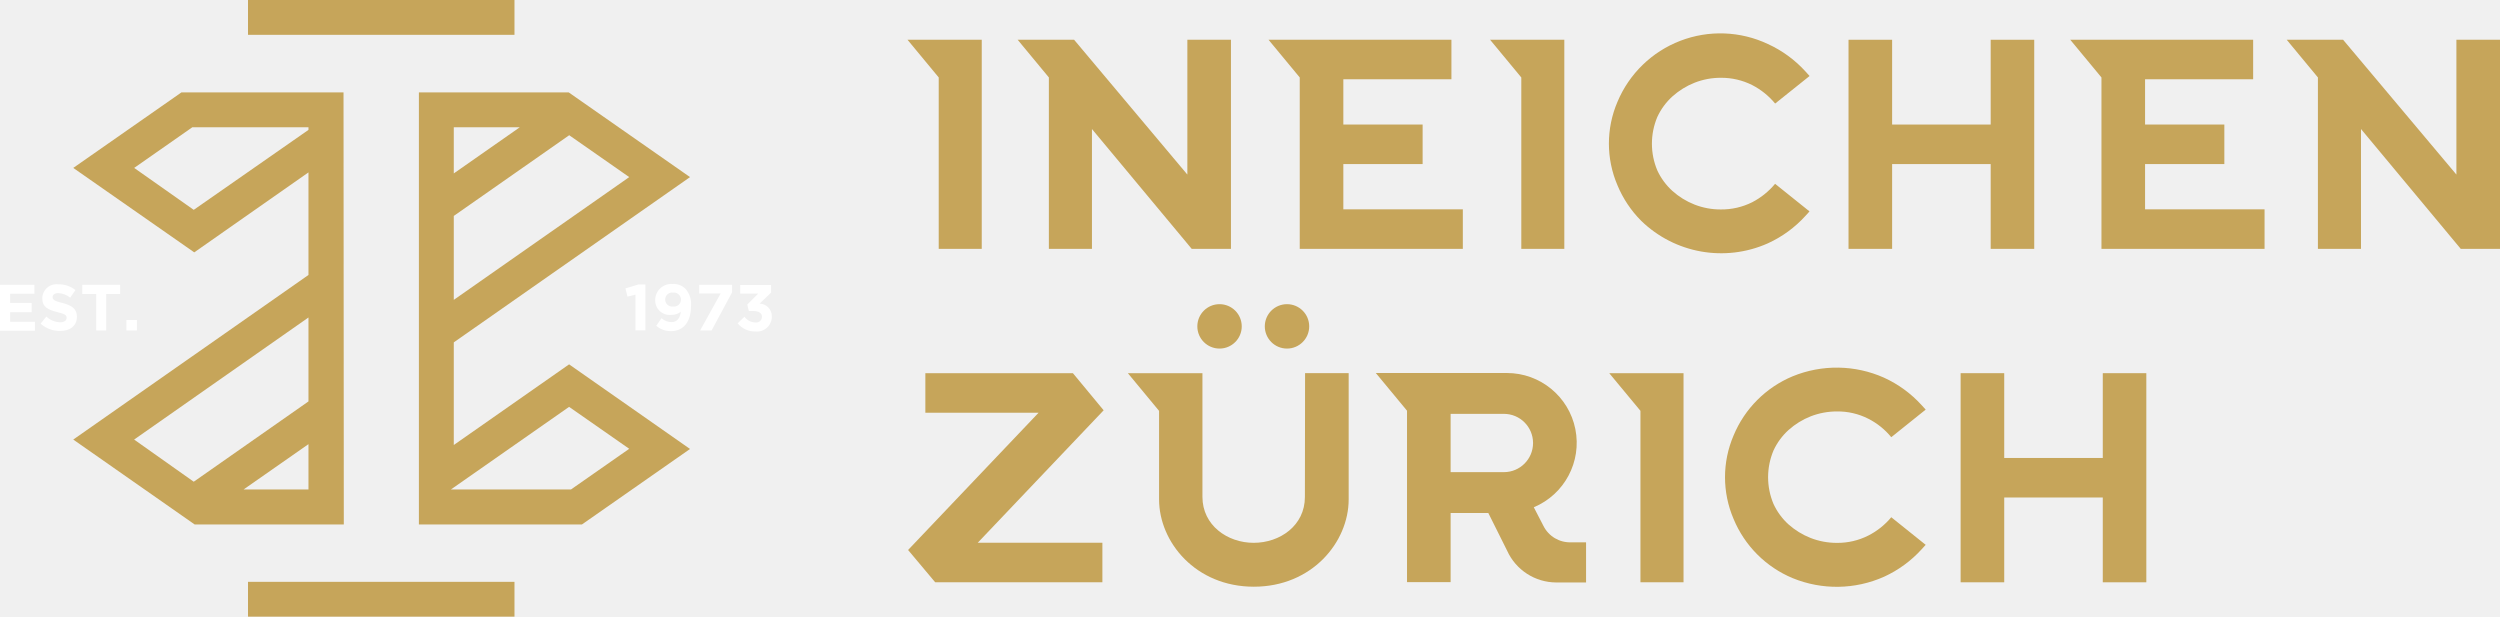
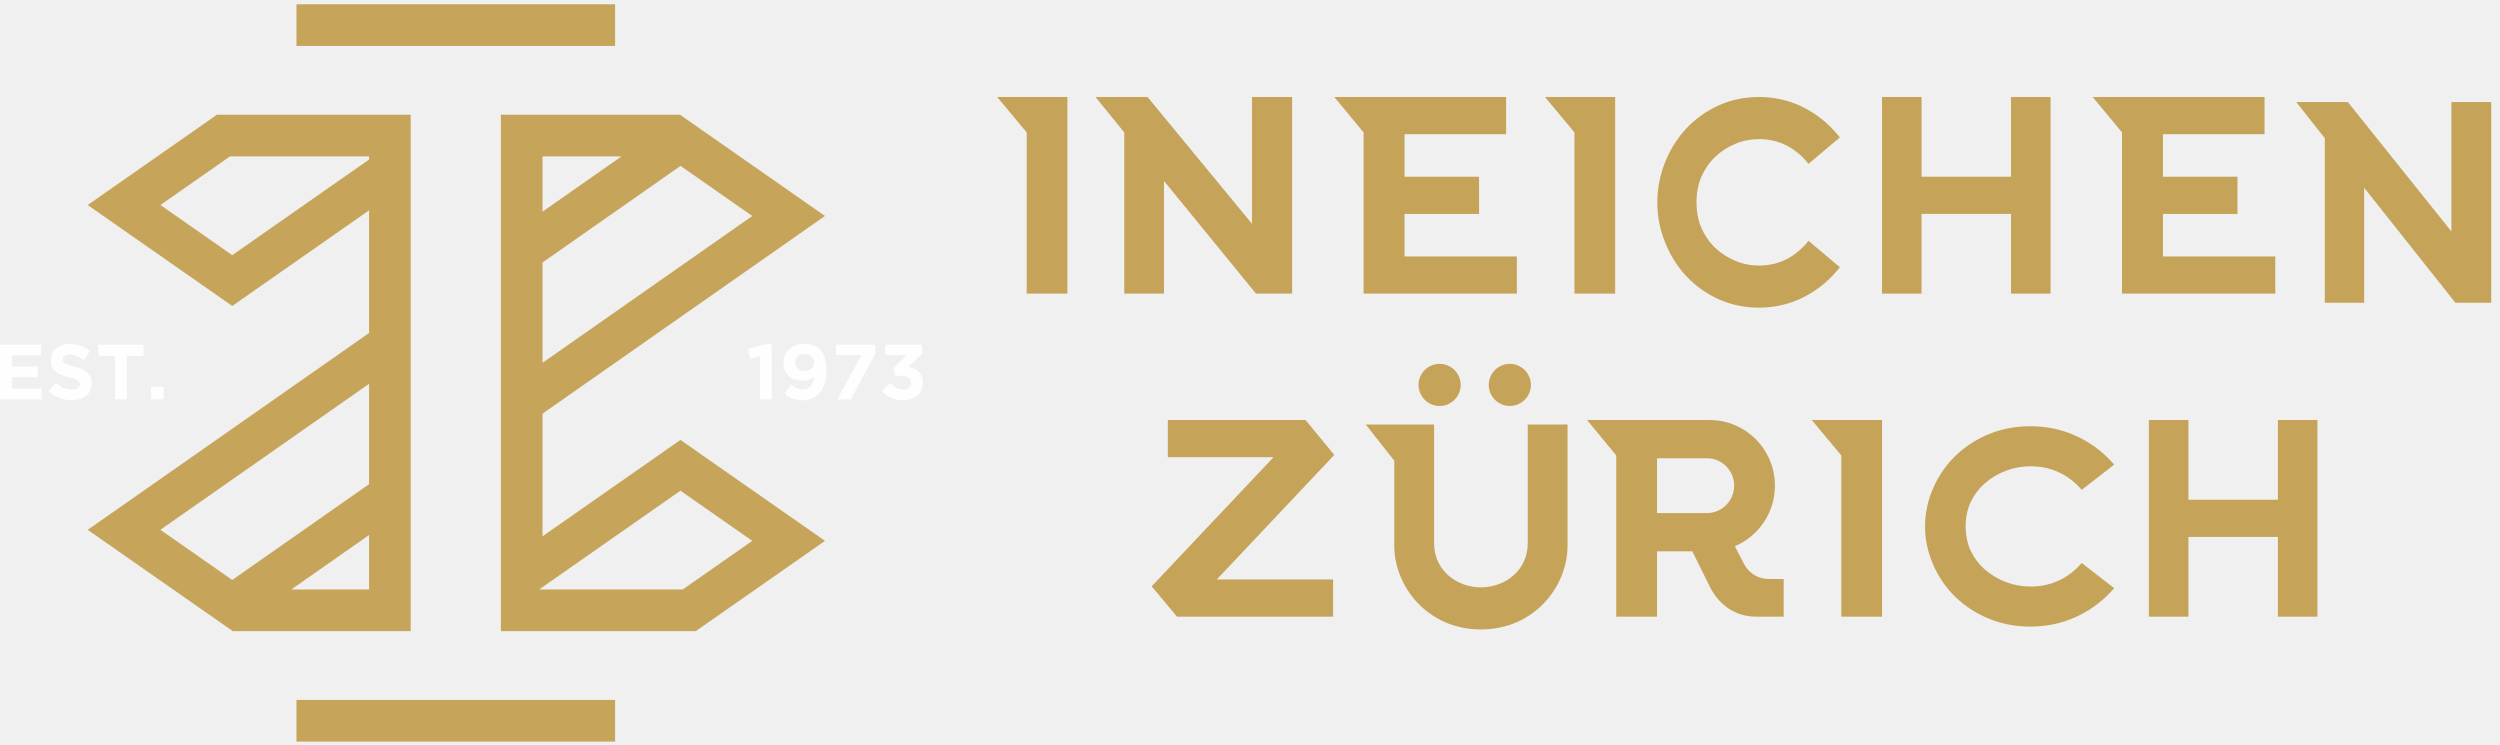
- <svg xmlns="http://www.w3.org/2000/svg" id="Layer_1" data-name="Layer 1" viewBox="0 0 435.78 107.49">
+ <svg xmlns="http://www.w3.org/2000/svg" xmlns:xlink="http://www.w3.org/1999/xlink" width="178px" height="53px" viewbox="0 0 178 53" version="1.1">
  <defs>
-     <style>.cls-1{fill:#c6a55a;}.cls-2{fill:#fff;}</style>
+     <path d="M0 0L13.879 0L13.879 14.288L0 14.288L0 0Z" transform="translate(0.4957391 0.3613063)" id="path_1" />
+     <path d="M0 0L13.469 0L13.469 14.267L0 14.267L0 0Z" transform="translate(0.06319837 0.4408655)" id="path_2" />
+     <path d="M0 0L14.369 0L14.369 14.589L0 14.589L0 0Z" transform="translate(0.2415555 0.3207825)" id="path_3" />
+     <path d="M0 0L2.916 0L2.916 3.955L0 3.955L0 0Z" transform="translate(0.39408 0.14564)" id="path_4" />
+     <path d="M0 0L2.961 0L2.961 3.888L0 3.888L0 0Z" transform="translate(0 0.14564)" id="path_5" />
+     <path d="M0 52.494L65.71 52.494L65.71 0L0 0L0 52.494Z" transform="translate(0 0.306)" id="path_6" />
+     <clipPath id="mask_1">
+       <use xlink:href="#path_1" />
+     </clipPath>
+     <clipPath id="mask_2">
+       <use xlink:href="#path_2" />
+     </clipPath>
+     <clipPath id="mask_3">
+       <use xlink:href="#path_3" />
+     </clipPath>
+     <clipPath id="mask_4">
+       <use xlink:href="#path_4" />
+     </clipPath>
+     <clipPath id="mask_5">
+       <use xlink:href="#path_5" />
+     </clipPath>
+     <clipPath id="mask_6">
+       <use xlink:href="#path_6" />
+     </clipPath>
  </defs>
-   <circle class="cls-1" cx="212.58" cy="56.89" r="3.87" />
-   <circle class="cls-1" cx="224.34" cy="56.89" r="3.87" />
-   <path class="cls-1" d="M280.27,119.25,278.59,116a12.17,12.17,0,0,0-4.7-23.4H251.05l5.44,6.57v29.88h7.6V117h6.57l3.28,6.57a9.42,9.42,0,0,0,8.56,5.54h5.2v-7h-2.55A5.18,5.18,0,0,1,280.27,119.25Zm-6.89-9.37h-9.29V99.72h9.29a5.08,5.08,0,0,1,0,10.16Z" transform="translate(-11.23 -27.58)" />
-   <polygon class="cls-1" points="259.74 6.93 265.18 13.5 265.18 43.38 272.68 43.38 272.68 6.93 265.18 6.93 259.74 6.93" />
-   <polygon class="cls-1" points="158.19 6.93 163.63 13.5 163.63 43.38 171.13 43.38 171.13 6.93 163.63 6.93 158.19 6.93" />
-   <polygon class="cls-1" points="206.97 30.43 187.23 6.93 182.83 6.93 177.39 6.93 182.83 13.5 182.83 43.38 190.34 43.38 190.34 22.49 207.73 43.38 214.57 43.38 214.57 6.93 206.97 6.93 206.97 30.43" />
-   <polygon class="cls-1" points="280.51 65.05 285.95 71.61 285.95 101.5 293.46 101.5 293.46 65.05 285.95 65.05 280.51 65.05" />
-   <polygon class="cls-1" points="428.18 30.43 408.43 6.93 404.04 6.93 398.6 6.93 404.04 13.5 404.04 43.38 411.55 43.38 411.55 22.49 428.94 43.38 435.78 43.38 435.78 6.93 428.18 6.93 428.18 30.43" />
-   <polygon class="cls-1" points="347 21.71 329.82 21.71 329.82 6.93 322.22 6.93 322.22 43.38 329.82 43.38 329.82 28.6 331.37 28.6 347 28.6 347 43.38 354.59 43.38 354.59 6.93 347 6.93 347 21.71" />
-   <path class="cls-1" d="M336.89,120.94a11.87,11.87,0,0,1-5.46,1.27,12.58,12.58,0,0,1-4.58-.85A13,13,0,0,1,323,119a11.08,11.08,0,0,1-2.63-3.58,12,12,0,0,1,0-9.31,11.08,11.08,0,0,1,2.63-3.58,12.81,12.81,0,0,1,3.86-2.38,12.58,12.58,0,0,1,4.58-.85,11.74,11.74,0,0,1,5.46,1.27,12.45,12.45,0,0,1,4,3.22l6-4.81-.7-.77a20.2,20.2,0,0,0-6.57-4.8,20.26,20.26,0,0,0-15.91-.24,19.09,19.09,0,0,0-10.31,10.33,18.46,18.46,0,0,0,0,14.53,19.09,19.09,0,0,0,10.31,10.33,20.26,20.26,0,0,0,15.91-.24,20.2,20.2,0,0,0,6.57-4.8l.7-.77-6-4.81A12.6,12.6,0,0,1,336.89,120.94Z" transform="translate(-11.23 -27.58)" />
-   <path class="cls-1" d="M316.66,62.83a11.9,11.9,0,0,1-5.47,1.26,12.38,12.38,0,0,1-4.58-.85,12.74,12.74,0,0,1-3.86-2.38,11.15,11.15,0,0,1-2.63-3.57,12,12,0,0,1,0-9.32,11.19,11.19,0,0,1,2.63-3.58A12.91,12.91,0,0,1,306.61,42a12.38,12.38,0,0,1,4.58-.86,11.91,11.91,0,0,1,5.47,1.27,12.81,12.81,0,0,1,4,3.22l6-4.8-.7-.78a20.2,20.2,0,0,0-6.57-4.8,19.44,19.44,0,0,0-26.22,10.09,18.46,18.46,0,0,0,0,14.53,19.21,19.21,0,0,0,4.14,6.2A20,20,0,0,0,319.38,70a20.06,20.06,0,0,0,6.57-4.8l.7-.77-6-4.81A12.84,12.84,0,0,1,316.66,62.83Z" transform="translate(-11.23 -27.58)" />
-   <polygon class="cls-1" points="366.54 65.05 366.54 79.83 349.36 79.83 349.36 65.05 341.76 65.05 341.76 101.5 349.36 101.5 349.36 86.72 350.9 86.72 366.54 86.72 366.54 101.5 374.13 101.5 374.13 65.05 366.54 65.05" />
-   <polygon class="cls-1" points="234.16 35.74 234.16 29.34 234.16 28.6 247.98 28.6 247.98 21.71 234.16 21.71 234.16 21.46 234.16 14.57 234.16 13.82 234.43 13.82 253 13.82 253 6.93 230.35 6.93 230.35 6.93 226.56 6.93 221.12 6.93 226.56 13.5 226.56 43.38 230.35 43.38 230.35 43.38 234.79 43.38 254.99 43.38 254.99 36.49 234.16 36.49 234.16 35.74" />
-   <polygon class="cls-1" points="373.91 35.74 373.91 29.34 373.91 28.6 387.73 28.6 387.73 21.71 373.91 21.71 373.91 21.46 373.91 14.57 373.91 13.82 374.18 13.82 392.75 13.82 392.75 6.93 370.1 6.93 370.1 6.93 366.31 6.93 360.87 6.93 366.31 13.5 366.31 43.38 370.1 43.38 370.1 43.38 374.54 43.38 394.74 43.38 394.74 36.49 373.91 36.49 373.91 35.74" />
-   <path class="cls-1" d="M238.69,114.2c0,5-4.35,8-8.93,8h0c-4.58,0-8.93-3.06-8.93-8V92.63h-13l5.44,6.57v15.42c0,7.46,6.38,15.23,16.52,15.23h0c10.14,0,16.53-7.77,16.53-15.23v-22h-7.6Z" transform="translate(-11.23 -27.58)" />
-   <polygon class="cls-1" points="187.02 65.05 161.3 65.05 161.3 71.94 181.04 71.94 158.29 95.87 162.89 101.35 163.03 101.5 192.16 101.5 192.16 94.61 170.43 94.61 192.38 71.52 187.02 65.05" />
-   <path class="cls-2" d="M122,78.94l-1.39.34-.36-1.43,2.28-.69h1.2v8H122Z" transform="translate(-11.23 -27.58)" />
-   <path class="cls-2" d="M125.62,84.37l.92-1.33a2.59,2.59,0,0,0,1.74.69c1,0,1.51-.74,1.62-1.81a2.43,2.43,0,0,1-1.62.54,2.52,2.52,0,0,1-2.84-2.59,2.81,2.81,0,0,1,3-2.79,2.91,2.91,0,0,1,2.3.87,4,4,0,0,1,.94,3c0,2.59-1.22,4.35-3.48,4.35A3.84,3.84,0,0,1,125.62,84.37Zm4.31-4.57a1.24,1.24,0,0,0-1.39-1.22,1.21,1.21,0,0,0-1.36,1.23,1.22,1.22,0,0,0,1.39,1.2A1.21,1.21,0,0,0,129.93,79.8Z" transform="translate(-11.23 -27.58)" />
-   <path class="cls-2" d="M136.85,78.73h-3.74V77.22h5.73v1.32l-3.57,6.64h-2Z" transform="translate(-11.23 -27.58)" />
-   <path class="cls-2" d="M139.81,83.94,141,82.79a2.4,2.4,0,0,0,1.92,1,1,1,0,0,0,1.13-1c0-.65-.58-1-1.56-1h-.73l-.27-1.12,1.9-1.91h-3.13v-1.5h5.38v1.32l-2,1.92a2.2,2.2,0,0,1,2.13,2.25,2.59,2.59,0,0,1-2.86,2.61A3.87,3.87,0,0,1,139.81,83.94Z" transform="translate(-11.23 -27.58)" />
-   <path class="cls-2" d="M11.23,77.22h6v1.56H13v1.61h3.75V82H13v1.67h4.32v1.56H11.23Z" transform="translate(-11.23 -27.58)" />
-   <path class="cls-2" d="M18.31,84l1-1.24a3.68,3.68,0,0,0,2.38,1c.72,0,1.15-.29,1.15-.77s-.27-.68-1.6-1c-1.61-.41-2.64-.85-2.64-2.45a2.48,2.48,0,0,1,2.78-2.4,4.61,4.61,0,0,1,3,1l-.91,1.32a3.73,3.73,0,0,0-2.07-.79c-.67,0-1,.31-1,.72s.34.69,1.71,1c1.62.42,2.53,1,2.53,2.41,0,1.58-1.21,2.47-2.92,2.47A5,5,0,0,1,18.31,84Z" transform="translate(-11.23 -27.58)" />
-   <path class="cls-2" d="M28,78.83H25.57V77.22h6.6v1.61H29.74v6.35H28Z" transform="translate(-11.23 -27.58)" />
-   <path class="cls-2" d="M33.26,83.36H35.1v1.82H33.26Z" transform="translate(-11.23 -27.58)" />
-   <rect class="cls-1" x="43.23" width="46.45" height="6.07" />
-   <path class="cls-1" d="M71.11,43.69H42.85L24,56.85,45.09,71.57,65,57.63V75.51L24,104.2,45.16,119h26ZM65,109.46v3.44H53.69L65,105Zm0-11.91-20,14L34.61,104.2,65,82.92Zm0-47.33-20,13.94L34.62,56.85l10.14-7.09H65Z" transform="translate(-11.23 -27.58)" />
-   <rect class="cls-1" x="43.23" y="101.42" width="46.45" height="6.07" />
-   <path class="cls-1" d="M110.43,91.09l-20.1,14.06V87.26l41.18-28.81L110.37,43.69H84.25V119h28.42l18.84-13.16ZM90.33,57.63V49.76h11.51L90.33,57.81Zm0,7.59,20.12-14.07,10.46,7.3L90.33,79.85Zm20.43,47.68H89.83l20.6-14.4,10.48,7.31Z" transform="translate(-11.23 -27.58)" />
+   <g id="Group-36" transform="translate(71 6.906006)">
+     <path d="M1.5 3C2.327 3 3 2.327 3 1.499C3 0.673 2.327 0 1.5 0C0.673 0 0 0.673 0 1.499C0 2.327 0.673 3 1.5 3" transform="translate(30 19)" id="Fill-1" fill="#C5A459" fill-rule="evenodd" stroke="none" />
+     <path d="M1.5 3C2.327 3 3 2.327 3 1.499C3 0.673 2.327 0 1.5 0C0.673 0 0 0.673 0 1.499C0 2.327 0.673 3 1.5 3" transform="translate(35 19)" id="Fill-3" fill="#C5A459" fill-rule="evenodd" stroke="none" />
+     <path d="M8.53 6.624L4.98 6.624L4.98 2.721L8.53 2.721C9.602 2.721 10.472 3.594 10.472 4.673C10.472 5.75 9.602 6.624 8.53 6.624M11.161 10.223L10.521 8.985C12.197 8.279 13.374 6.615 13.374 4.675C13.374 2.092 11.292 0 8.724 0L4.98 0L3.519 0L2.077 0L0 0L2.077 2.522L2.077 14L4.98 14L4.98 12.956L4.98 9.349L7.492 9.349L8.744 11.873C9.39 13.176 10.568 14 12.017 14L14 14L14 11.321L13.026 11.321C11.979 11.321 11.427 10.736 11.161 10.223" transform="translate(42 23)" id="Fill-5" fill="#C5A459" fill-rule="evenodd" stroke="none" />
+     <path d="M0 0L2.101 2.522L2.101 14L5 14L5 0L2.101 0L0 0Z" transform="translate(39 0)" id="Fill-7" fill="#C5A459" fill-rule="evenodd" stroke="none" />
+     <path d="M0 0L2.101 2.522L2.101 14L5 14L5 0L2.101 0L0 0Z" id="Fill-9" fill="#C5A459" fill-rule="evenodd" stroke="none" />
+     <path d="M11.14 9.026L3.704 0L2.048 0L0 0L2.048 2.522L2.048 14L4.875 14L4.875 5.976L11.426 14L14 14L14 0L11.14 0L11.14 9.026Z" transform="translate(7 0)" id="Fill-11" fill="#C5A459" fill-rule="evenodd" stroke="none" />
+     <path d="M0 0L2.101 2.522L2.101 14L5 14L5 0L2.101 0L0 0Z" transform="translate(58 23)" id="Fill-13" fill="#C5A459" fill-rule="evenodd" stroke="none" />
+     <g id="Group-17" transform="translate(92 0)">
+       <path d="M0 0L13.879 0L13.879 14.288L0 14.288L0 0Z" transform="translate(0.4957391 0.3613063)" id="Clip-16" fill="none" fill-rule="evenodd" stroke="none" />
+       <g clip-path="url(#mask_1)">
+         <path d="M11.044 9.212L3.671 0L2.031 0L0 0L2.031 2.574L2.031 14.288L4.833 14.288L4.833 6.099L11.327 14.288L13.879 14.288L13.879 0L11.044 0L11.044 9.212Z" transform="translate(0.4957391 0.3613063)" id="Fill-15" fill="#C5A459" fill-rule="evenodd" stroke="none" />
+       </g>
+     </g>
+     <path d="M9.184 5.676L2.817 5.676L2.817 0L0 0L0 14L2.816 14L2.816 8.324L3.39 8.324L9.184 8.324L9.184 14L12 14L12 0L9.184 0L9.184 5.676Z" transform="translate(63 0)" id="Fill-18" fill="#C5A459" fill-rule="evenodd" stroke="none" />
+     <g id="Group-22" transform="translate(66 23)">
+       <path d="M0 0L13.469 0L13.469 14.267L0 14.267L0 0Z" transform="translate(0.06319837 0.4408655)" id="Clip-21" fill="none" fill-rule="evenodd" stroke="none" />
+       <g clip-path="url(#mask_2)">
+         <path d="M9.621 10.94C8.988 11.255 8.281 11.414 7.517 11.414C6.899 11.414 6.306 11.307 5.752 11.095C5.196 10.881 4.695 10.583 4.266 10.208C3.842 9.838 3.502 9.388 3.254 8.873C3.008 8.362 2.89 7.732 2.89 7.133C2.89 6.534 3.008 5.904 3.254 5.394C3.502 4.878 3.842 4.428 4.266 4.059C4.695 3.683 5.196 3.386 5.752 3.172C6.306 2.96 6.899 2.853 7.517 2.853C8.281 2.853 8.988 3.011 9.621 3.326C10.219 3.623 10.729 4.033 11.154 4.529L13.469 2.735L13.2 2.446C12.493 1.689 11.642 1.086 10.67 0.654C9.694 0.22 8.628 0 7.5 0C6.447 0 5.452 0.19 4.544 0.563C3.64 0.935 2.84 1.455 2.166 2.106C1.494 2.758 0.958 3.537 0.574 4.421C0.207 5.264 0 6.176 0 7.133C0 8.091 0.207 9.003 0.574 9.846C0.958 10.729 1.494 11.508 2.166 12.16C2.84 12.812 3.64 13.332 4.544 13.703C5.452 14.078 6.447 14.267 7.5 14.267C8.628 14.267 9.694 14.046 10.67 13.613C11.642 13.18 12.493 12.578 13.2 11.82L13.469 11.532L11.154 9.737C10.729 10.233 10.219 10.644 9.621 10.94" transform="translate(0.06319837 0.4408655)" id="Fill-20" fill="#C5A459" fill-rule="evenodd" stroke="none" />
+       </g>
+     </g>
+     <path d="M9.286 11.503C8.676 11.833 7.992 12.001 7.256 12.001C6.659 12.001 6.086 11.888 5.552 11.665C5.015 11.44 4.532 11.127 4.117 10.733C3.709 10.343 3.38 9.871 3.141 9.329C2.903 8.792 2.789 8.129 2.789 7.5C2.789 6.87 2.903 6.207 3.141 5.671C3.38 5.129 3.709 4.656 4.117 4.267C4.532 3.873 5.015 3.56 5.552 3.335C6.086 3.112 6.659 2.999 7.256 2.999C7.992 2.999 8.676 3.166 9.286 3.497C9.863 3.809 10.355 4.24 10.766 4.762L13 2.875L12.741 2.572C12.059 1.776 11.237 1.142 10.299 0.687C9.357 0.231 8.328 0 7.239 0C6.223 0 5.263 0.199 4.386 0.592C3.513 0.983 2.741 1.529 2.091 2.214C1.442 2.9 0.925 3.719 0.554 4.648C0.2 5.534 0 6.493 0 7.5C0 8.506 0.2 9.466 0.554 10.351C0.925 11.281 1.442 12.099 2.091 12.786C2.741 13.47 3.513 14.016 4.386 14.408C5.263 14.801 6.223 15 7.239 15C8.328 15 9.357 14.768 10.299 14.313C11.237 13.858 12.059 13.224 12.741 12.428L13 12.124L10.766 10.237C10.355 10.759 9.863 11.191 9.286 11.503" transform="translate(47 0)" id="Fill-23" fill="#C5A459" fill-rule="evenodd" stroke="none" />
+     <path d="M9.185 0L9.185 5.676L2.817 5.676L2.818 0L0 0L0 14L2.816 14L2.817 8.324L3.39 8.324L9.185 8.324L9.185 14L12 14L12 0L9.185 0Z" transform="translate(82 23)" id="Fill-25" fill="#C5A459" fill-rule="evenodd" stroke="none" />
+     <path d="M5.004 11.065L5.004 8.607L5.004 8.324L10.309 8.324L10.309 5.676L5.004 5.676L5.004 5.581L5.004 2.935L5.004 2.647L5.107 2.647L12.236 2.647L12.236 0L3.541 0L2.088 0L0 0L2.088 2.522L2.088 14L3.541 14L5.245 14L13 14L13 11.353L5.004 11.353L5.004 11.065Z" transform="translate(24 0)" id="Fill-27" fill="#C5A459" fill-rule="evenodd" stroke="none" />
+     <path d="M5.003 11.065L5.003 8.607L5.003 8.324L10.309 8.324L10.309 5.676L5.003 5.676L5.003 5.581L5.003 2.935L5.003 2.647L5.107 2.647L12.236 2.647L12.236 0L3.541 0L2.087 0L0 0L2.087 2.522L2.087 14L3.541 14L5.245 14L13 14L13 11.353L5.003 11.353L5.003 11.065Z" transform="translate(78 0)" id="Fill-29" fill="#C5A459" fill-rule="evenodd" stroke="none" />
+     <g id="Group-33" transform="translate(26 23)">
+       <path d="M0 0L14.369 0L14.369 14.589L0 14.589L0 0Z" transform="translate(0.2415555 0.3207825)" id="Clip-32" fill="none" fill-rule="evenodd" stroke="none" />
+       <g clip-path="url(#mask_3)">
+         <path d="M11.534 8.455C11.534 10.393 9.91 11.594 8.2 11.594L8.2 11.594C6.489 11.594 4.866 10.393 4.866 8.455L4.866 0L2.03 0L0 0L2.03 2.574L2.03 8.618C2.03 11.545 4.415 14.59 8.2 14.59L8.2 14.59C11.985 14.59 14.369 11.545 14.369 8.618L14.369 0L11.534 0L11.534 8.455Z" transform="translate(0.2415555 0.3207825)" id="Fill-31" fill="#C5A459" fill-rule="evenodd" stroke="none" />
+       </g>
+     </g>
+     <path d="M10.956 0L1.15 0L1.15 2.648L8.675 2.648L0 11.839L1.754 13.942L1.808 14L12.917 14L12.917 11.353L4.632 11.353L13 2.486L10.956 0Z" transform="translate(11 23)" id="Fill-34" fill="#C5A459" fill-rule="evenodd" stroke="none" />
+   </g>
+   <g id="Group-23">
+     <path d="M0.856 0.866L0.178 1.033L0 0.333L1.117 0L1.7 0L1.7 3.916L0.856 3.916L0.856 0.866Z" transform="translate(53.25293 24.51791)" id="Fill-1" fill="#FEFEFE" fill-rule="evenodd" stroke="none" />
+     <g id="Group-22">
+       <path d="M2.194 1.328C2.194 0.984 1.938 0.733 1.511 0.733C1.088 0.733 0.85 0.978 0.85 1.334C0.85 1.678 1.105 1.916 1.528 1.916C1.95 1.916 2.194 1.672 2.194 1.328M0.089 3.56L0.539 2.911C0.822 3.138 1.061 3.244 1.388 3.244C1.867 3.244 2.122 2.883 2.178 2.361C1.988 2.522 1.728 2.627 1.388 2.627C0.544 2.627 0 2.161 0 1.361C0 0.578 0.606 0 1.483 0C2.005 0 2.311 0.128 2.605 0.422C2.883 0.7 3.066 1.122 3.066 1.9C3.066 3.16 2.472 4.022 1.367 4.022C0.8 4.022 0.417 3.833 0.089 3.56" transform="translate(55.77588 24.47896)" id="Fill-2" fill="#FEFEFE" fill-rule="evenodd" stroke="none" />
+       <path d="M1.827 0.739L0 0.739L0 0L2.799 0L2.799 0.644L1.055 3.888L0.088 3.888L1.827 0.739Z" transform="translate(59.52156 24.54552)" id="Fill-4" fill="#FEFEFE" fill-rule="evenodd" stroke="none" />
+       <g id="Group-8" transform="translate(62.4 24.4)">
+         <path d="M0 0L2.916 0L2.916 3.955L0 3.955L0 0Z" transform="translate(0.39408 0.14564)" id="Clip-7" fill="none" fill-rule="evenodd" stroke="none" />
+         <g clip-path="url(#mask_4)">
+           <path d="M0 3.283L0.589 2.722C0.856 3.022 1.133 3.189 1.528 3.189C1.85 3.189 2.078 3.005 2.078 2.706C2.078 2.388 1.794 2.21 1.316 2.21L0.961 2.21L0.828 1.666L1.756 0.733L0.228 0.733L0.228 0L2.856 0L2.856 0.644L1.872 1.583C2.4 1.672 2.916 1.95 2.916 2.683C2.916 3.416 2.383 3.955 1.516 3.955C0.816 3.955 0.334 3.677 0 3.283" transform="translate(0.39408 0.14564)" id="Fill-6" fill="#FEFEFE" fill-rule="evenodd" stroke="none" />
+         </g>
+       </g>
+       <g id="Group-11" transform="translate(0 24.4)">
+         <path d="M0 0L2.961 0L2.961 3.888L0 3.888L0 0Z" transform="translate(0 0.14564)" id="Clip-10" fill="none" fill-rule="evenodd" stroke="none" />
+         <g clip-path="url(#mask_5)">
+           <path d="M0 0L2.933 0L2.933 0.761L0.85 0.761L0.85 1.55L2.683 1.55L2.683 2.311L0.85 2.311L0.85 3.127L2.961 3.127L2.961 3.888L0 3.888L0 0Z" transform="translate(-4E-05 0.14564)" id="Fill-9" fill="#FEFEFE" fill-rule="evenodd" stroke="none" />
+         </g>
+       </g>
+       <path d="M0 3.377L0.506 2.772C0.855 3.06 1.222 3.244 1.667 3.244C2.016 3.244 2.227 3.105 2.227 2.866C2.227 2.65 2.094 2.538 1.444 2.372C0.661 2.172 0.156 1.955 0.156 1.172C0.156 0.467 0.722 0 1.516 0C2.083 0 2.566 0.178 2.96 0.494L2.516 1.138C2.172 0.9 1.833 0.755 1.505 0.755C1.178 0.755 1.005 0.905 1.005 1.105C1.005 1.361 1.172 1.444 1.844 1.616C2.633 1.822 3.078 2.105 3.078 2.794C3.078 3.566 2.488 4 1.65 4C1.061 4 0.466 3.794 0 3.377" transform="translate(3.4568 24.49032)" id="Fill-12" fill="#FEFEFE" fill-rule="evenodd" stroke="none" />
+       <path d="M1.183 0.789L0 0.789L0 0L3.222 0L3.222 0.789L2.038 0.789L2.038 3.888L1.183 3.888L1.183 0.789Z" transform="translate(7.00172 24.54552)" id="Fill-14" fill="#FEFEFE" fill-rule="evenodd" stroke="none" />
+       <path d="M0 52.494L65.71 52.494L65.71 0L0 0L0 52.494Z" transform="translate(0 0.306)" id="Clip-17" fill="none" fill-rule="evenodd" stroke="none" />
+       <g clip-path="url(#mask_6)">
+         <path d="M0 0.889L0.9 0.889L0.9 0L0 0L0 0.889Z" transform="translate(10.758 27.5452)" id="Fill-16" fill="#FEFEFE" fill-rule="evenodd" stroke="none" />
+         <path d="M0 2.965L22.686 2.965L22.686 0L0 0L0 2.965Z" transform="translate(21.1092 0.3056)" id="Fill-18" fill="#C6A55B" fill-rule="evenodd" stroke="none" />
+         <path d="M20.035 3.189L10.292 9.998L5.179 6.427L10.134 2.965L20.035 2.965L20.035 3.189ZM20.035 26.304L10.292 33.123L5.177 29.551L20.035 19.158L20.035 26.304ZM20.035 32.123L20.035 33.802L14.495 33.802L20.035 29.925L20.035 32.123ZM23 0L9.2 0L0 6.428L10.293 13.615L20.035 6.808L20.035 15.539L0.001 29.554L10.33 36.766L23 36.766L23 0Z" transform="translate(6.24252 8.16972)" id="Fill-19" fill="#C6A55B" fill-rule="evenodd" stroke="none" />
+         <path d="M0 2.965L22.686 2.965L22.686 0L0 0L0 2.965Z" transform="translate(21.1092 49.8352)" id="Fill-20" fill="#C6A55B" fill-rule="evenodd" stroke="none" />
+         <path d="M12.944 33.802L2.722 33.802L12.785 26.768L17.899 30.34L12.944 33.802ZM2.966 10.518L12.792 3.643L17.9 7.21L2.966 17.661L2.966 10.518ZM2.966 6.808L2.966 2.965L8.588 2.965L2.966 6.898L2.966 6.808ZM12.784 23.152L2.966 30.013L2.966 21.281L23.076 7.207L12.754 0L0 0L0 36.766L13.878 36.766L23.078 30.34L12.784 23.152Z" transform="translate(35.6622 8.16984)" id="Fill-21" fill="#C6A55B" fill-rule="evenodd" stroke="none" />
+       </g>
+     </g>
+   </g>
</svg>
